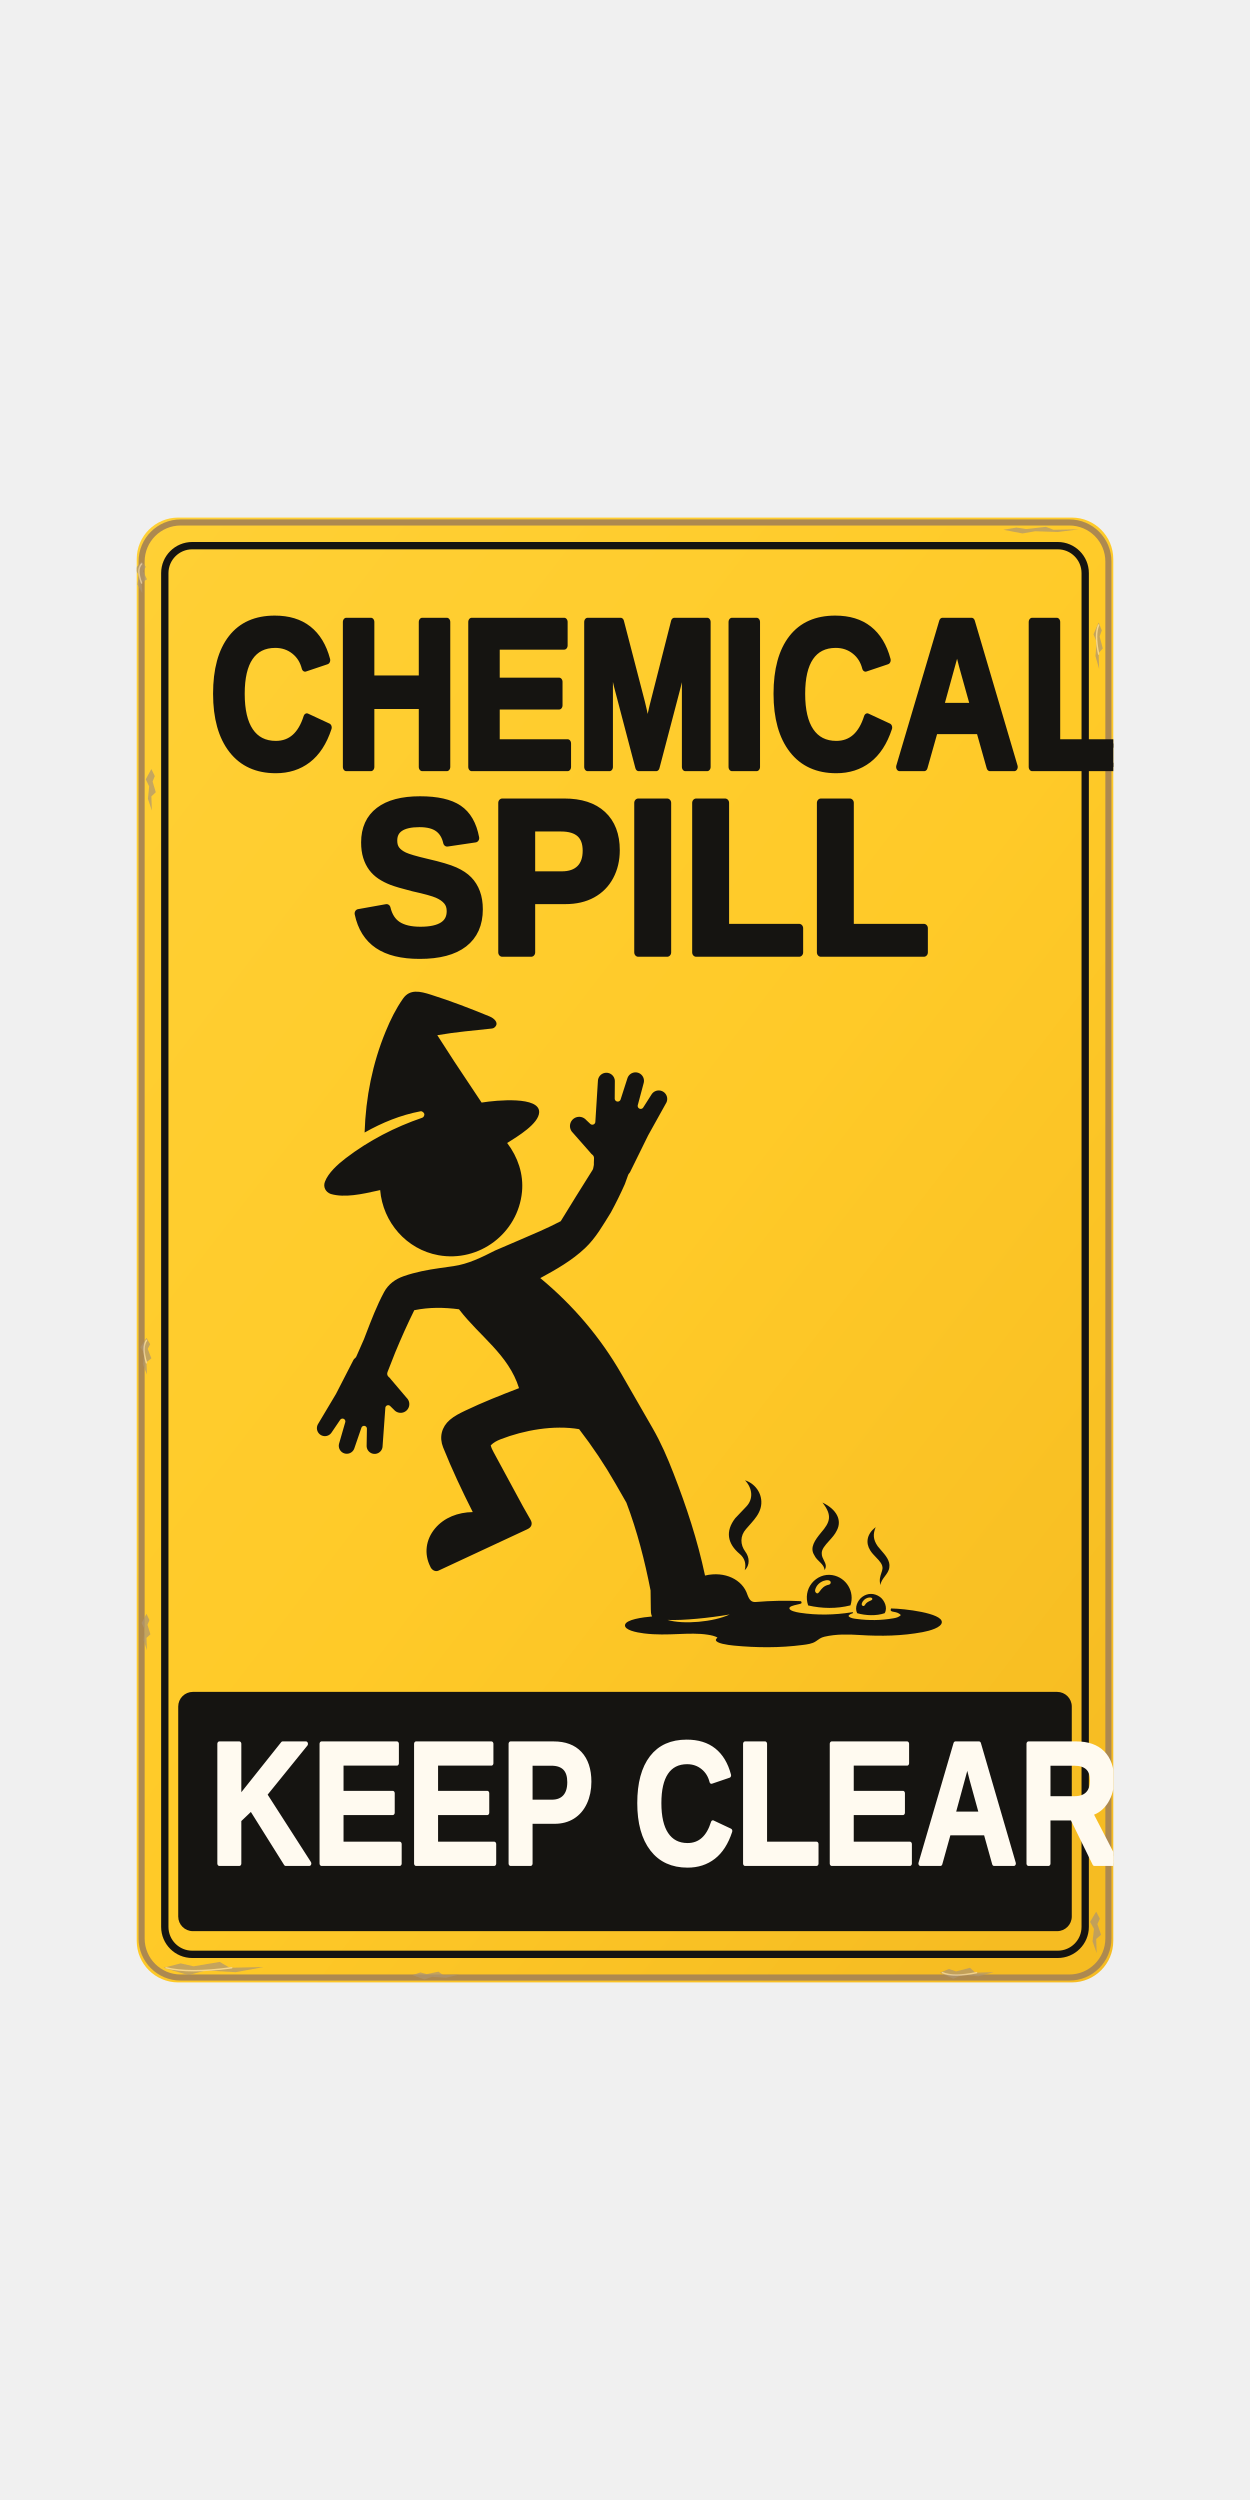
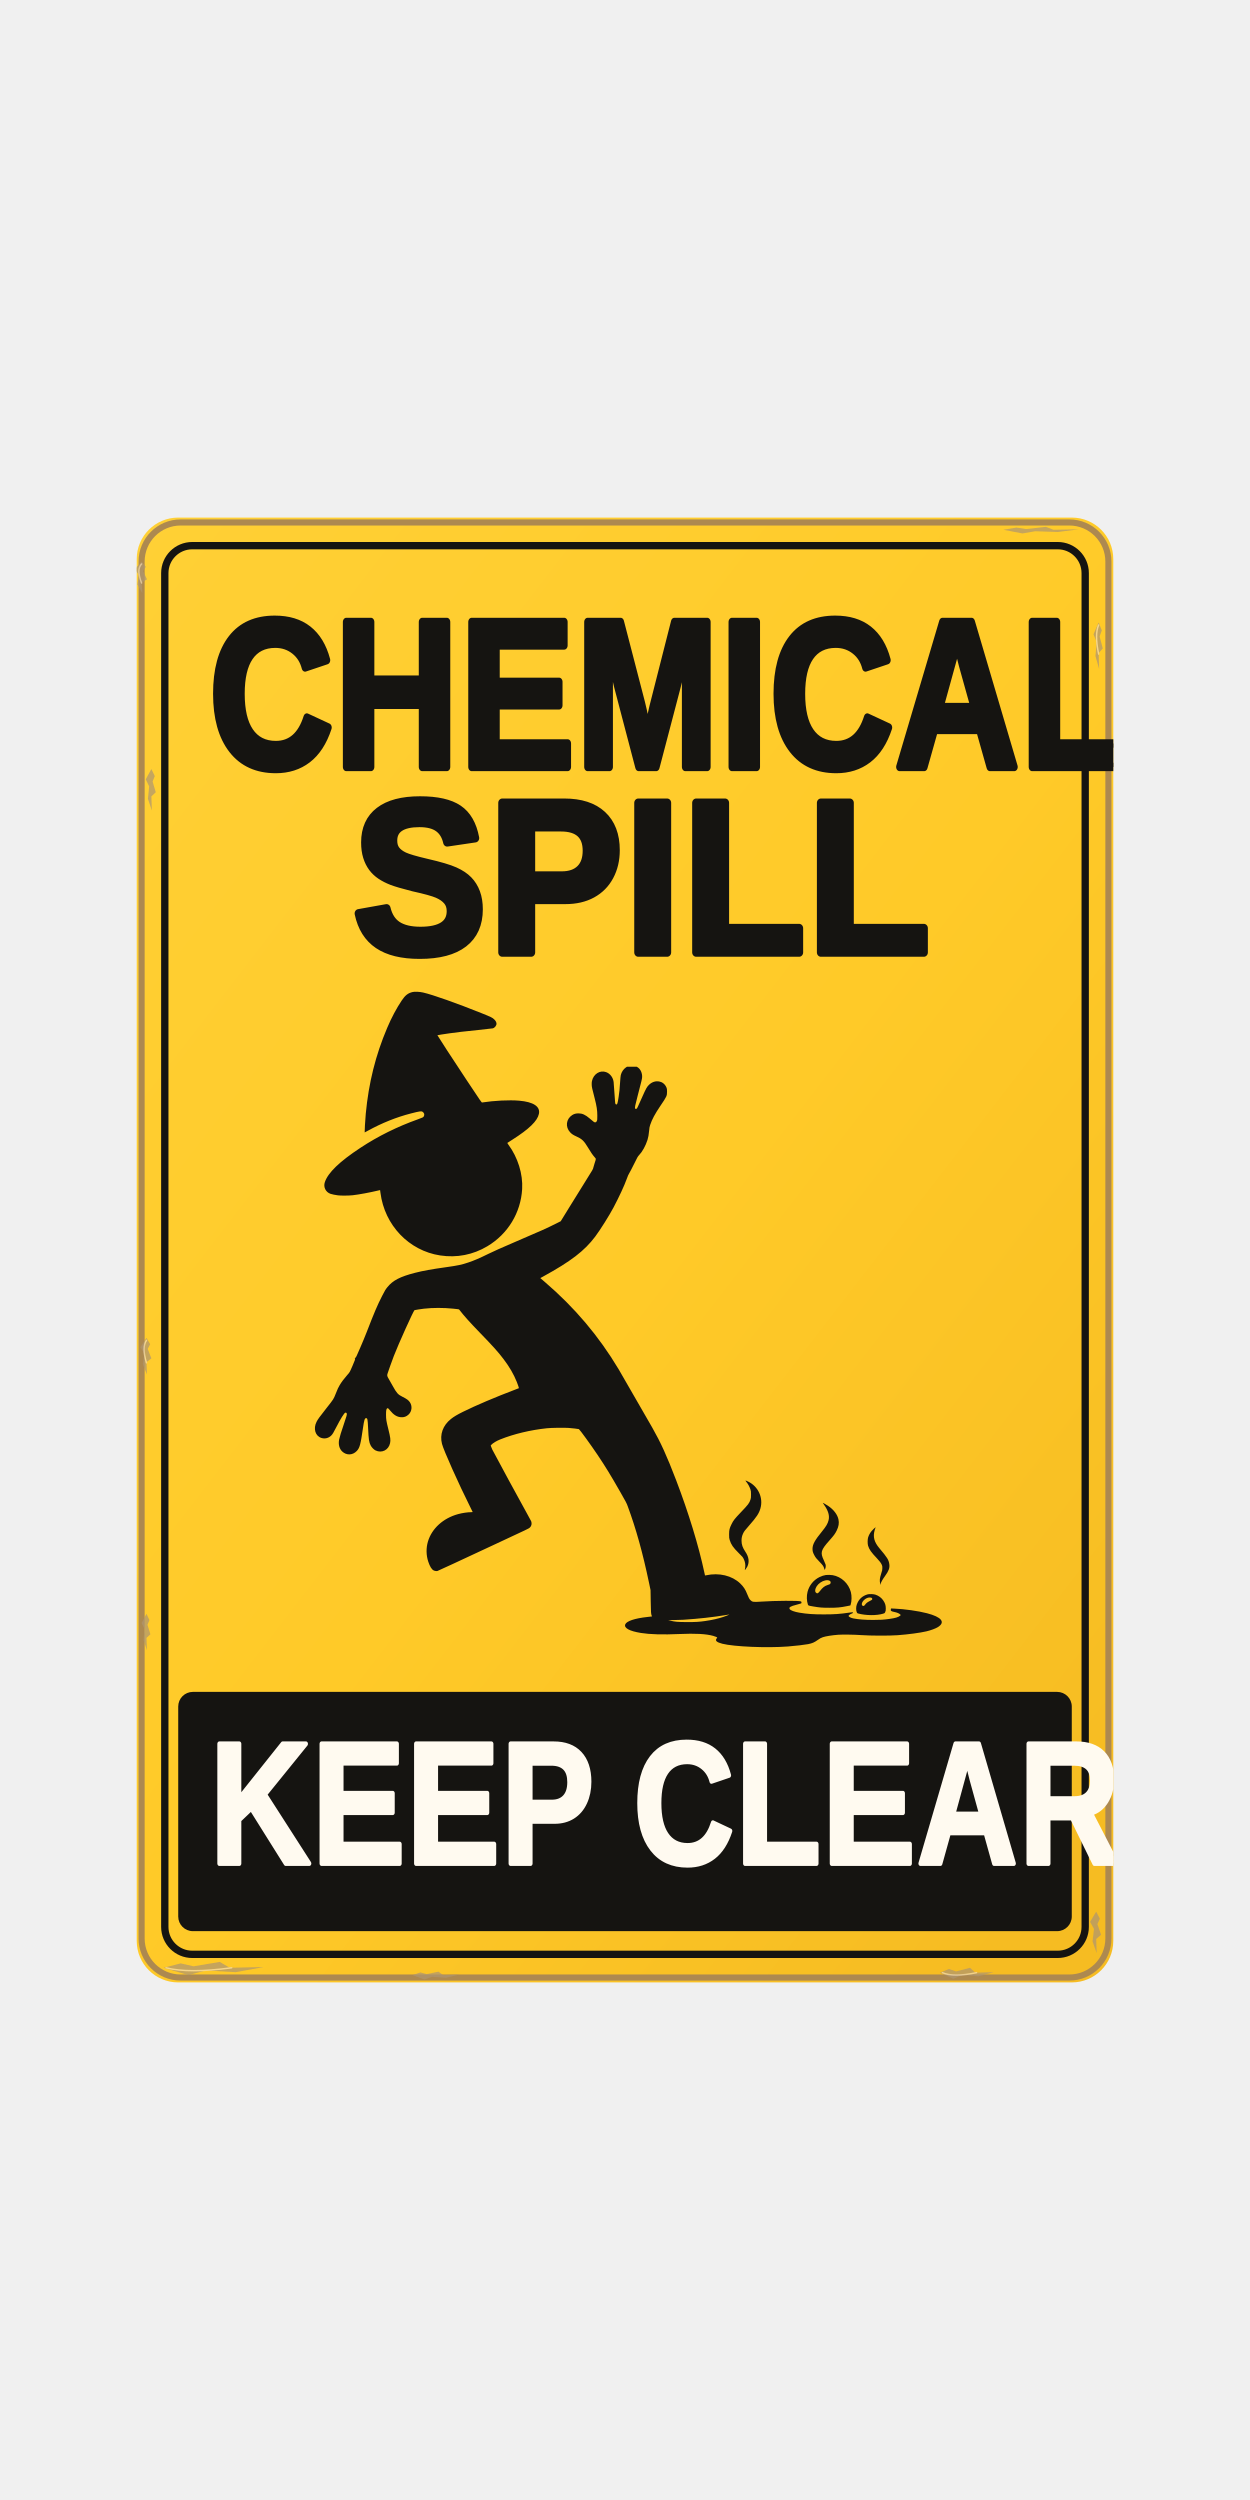
<svg xmlns="http://www.w3.org/2000/svg" width="1024" height="2048" viewBox="0 0 1024 2048">
  <svg width="800" height="1200" viewBox="0 0 400 600" x="112" y="424" overflow="hidden">
    <defs>
      <clipPath id="panel-outline">
        <rect x="0" y="0" width="400" height="600" fill="white" rx="17" />
      </clipPath>
      <linearGradient id="panel-color" x1="0%" x2="87%" y1="0%" y2="100%">
        <stop offset="0%" stop-color="#FFD035" />
        <stop offset="55%" stop-color="#FFCA28" />
        <stop offset="100%" stop-color="#F6BC22" />
      </linearGradient>
    </defs>
    <g id="sign-artwork" clip-path="url(#panel-outline)">
      <rect x="0" y="0" width="400" height="600" fill="url(#panel-color)" rx="17" />
      <rect x="2" y="2" width="396" height="596" fill="none" rx="16.0" stroke="#ad8950" stroke-width="2.5" />
      <rect x="11.5" y="11.5" width="377.0" height="577.0" fill="none" rx="11.25" stroke="#151411" stroke-width="3" />
      <rect x="17" y="481" width="366" height="98" fill="#151411" rx="6" />
      <g id="wizard-chemical-accident" transform="translate(24.60242 150.5356) scale(0.279468)">
-         <path id="ink-compound-path" d="M819.6 1050.7C841.74 1048.84 862.9 1048.45 884.74 1049.47C886.16 1049.53 886.68 1051.31 886.2 1052.46C885.9 1053.18 883.28 1053.77 880.15 1054.46C874.71 1055.68 867.72 1057.23 868.64 1060.47C869.48 1063.46 877.4 1065.48 883.75 1066.46C908.99 1070.35 934.44 1069.82 959.98 1065.82C961.4 1065.08 962.27 1066.47 961.54 1067.1L958.95 1068.1C957.16 1068.79 954.14 1070.66 955.84 1072.1C958.87 1074.68 963.51 1075.08 967.36 1075.59C985.18 1077.96 1003.04 1077.73 1020.66 1074.69C1024.7 1074 1028.63 1073.21 1031.92 1069.95C1028.81 1066.46 1024.75 1065.72 1021.65 1065.16C1018.16 1064.53 1015.89 1064.12 1017.59 1060.21C1036.05 1060.39 1092.92 1066.81 1091.95 1080.51C1091.42 1088.06 1074.67 1092.87 1063.85 1094.88C1033.43 1100.55 1003.06 1101.08 972.05 1099.13C954.17 1098 937.18 1097.64 919.96 1101.59C914.52 1102.84 911.59 1105.36 907.36 1108.31C902.14 1111.96 894.5 1112.87 887.83 1113.73C854.28 1118.05 820.95 1117.82 787.39 1114.63C777.46 1113.68 761.07 1111.23 760.79 1106.51C760.73 1105.56 761.46 1104.69 762.33 1103.64C762.58 1103.34 762.84 1103.03 763.1 1102.7C758.68 1100.41 754.12 1099.5 749.25 1098.72C735.44 1096.51 721.03 1097.09 705.69 1097.7L705.69 1097.7L705.69 1097.7L705.69 1097.7L705.68 1097.7C689.95 1098.33 673.26 1099 655.29 1096.73C644.27 1095.34 626.68 1091.87 627.61 1084.51C628.64 1076.37 653.84 1073.1 667.26 1071.93C665.51 1068.47 665.49 1064.95 665.46 1061.3C665.46 1060.87 665.46 1060.44 665.45 1060L665.1 1033.85C656.49 989.94 645.55 947.05 629.7 905.2L613.65 877.19C597.64 849.25 580.18 823.16 560.36 797.4C523.42 791.06 479.59 798.83 445.32 812.22C439.88 814.35 435.15 816.8 430.82 821.12C431.65 824.67 433.14 827.69 435.01 831.15L478.11 910.75L489.03 929.98C490.66 932.85 491.43 935.68 490.3 938.58C489.29 941.17 487.24 942.78 483.94 944.31L354.23 1004.75C349.06 1007.16 343.74 1002.97 342.26 998.84C332.79 980.17 335.62 959.13 349.21 942.91C362.63 926.91 382.81 919.27 404.49 918.92C388.59 887.39 374.03 856.45 361.05 824.1C355.07 809.19 358.77 794.18 370.95 783.72C377.53 778.06 385.31 774.19 393.39 770.31C419.2 757.92 445.45 747.64 472.3 737.28C456.89 687.92 414.28 661.13 384.32 621.71C362.14 618.84 340.76 618.56 318.76 623.06C308.6 643.59 299.39 664.34 290.81 685.02L279.48 713.89L279.51 713.95L279.28 714.69L279.08 715.87L279.15 717.05L279.31 717.79L279.71 718.84L280.08 719.49L280.79 720.37L281.36 720.89L281.34 720.94L281.81 721.31L282.42 721.88L283.15 722.66L284.05 723.8L284.06 723.78L284.25 723.97L284.26 724.03L284.24 724.04L307.55 751.48L308.29 752.28L308.9 753.03L309.75 754.3L310.21 755.16L310.8 756.57L311.08 757.5L311.38 759L311.47 759.96L311.47 761.49L311.38 762.46L311.08 763.96L310.8 764.89L310.5 765.67L309.82 767.04L309.38 767.75L308.82 768.54L307.81 769.69L307.2 770.26L306.56 770.79L305.78 771.36L304.45 772.12L303.69 772.47L302.91 772.77L301.99 773.05L300.49 773.35L299.52 773.44L298.69 773.47L297.16 773.37L295.52 773.05L293.94 772.52L293.06 772.12L292.33 771.73L291.05 770.88L290.31 770.26L288.93 768.87L283.41 763.47L282.77 762.96L282.05 762.58L281.26 762.35L280.72 762.29L279.91 762.32L279.38 762.44L278.62 762.73L278.15 763.01L277.52 763.53L277.01 764.17L276.75 764.65L276.54 765.15L276.41 765.68L276.35 766.22L272.22 823.55L271.95 824.92L271.69 825.78L271.16 827.07L270.73 827.86L269.96 829.02L269.38 829.72L268.4 830.71L267.7 831.28L266.54 832.05L265.75 832.48L264.46 833.01L262.98 833.42L262.09 833.56L260.7 833.65L259.8 833.62L258.42 833.44L257.54 833.24L256.22 832.79L255.4 832.42L254.08 831.64L252.97 830.8L251.88 829.72L251.31 829.02L250.54 827.86L249.85 826.5L249.35 825.05L249.05 823.55L248.96 822.65L248.94 821.89L249.35 796.78L249.28 795.97L249.15 795.44L248.82 794.68L248.35 794.01L247.76 793.45L247.07 793.01L246.31 792.71L245.5 792.57L244.95 792.56L244.41 792.63L243.62 792.86L243.13 793.1L242.68 793.4L242.26 793.76L241.9 794.17L241.6 794.62L241.35 795.11L230.89 825.57L230.35 826.87L229.6 828.2L228.67 829.42L227.6 830.51L226.39 831.44L224.94 832.28L223.53 832.85L222.18 833.22L221.43 833.34L219.76 833.45L218.24 833.34L217.48 833.22L216.14 832.85L214.6 832.22L213.39 831.52L212.66 830.99L212.07 830.51L211.08 829.52L210.07 828.2L209.37 826.99L209 826.17L208.73 825.45L208.37 824.1L208.15 822.45L208.15 821.06L208.23 820.3L208.55 818.66L217.67 786.96L217.75 786.42L217.76 785.88L217.69 785.34L217.56 784.81L217.36 784.3L217.09 783.82L216.77 783.38L216.39 782.99L215.73 782.51L214.99 782.16L214.19 781.96L213.38 781.93L212.57 782.05L211.8 782.33L211.32 782.6L210.69 783.11L210.16 783.74L197.45 802.47L196.59 803.59L195.52 804.67L194.2 805.69L193.54 806.09L192.29 806.71L190.85 807.21L189.97 807.41L188.45 807.6L186.92 807.59L185.4 807.38L183.93 806.98L182.52 806.39L181.2 805.61L179.99 804.67L178.91 803.59L177.99 802.37L177.29 801.16L176.7 799.75L176.29 798.27L176.08 796.76L176.06 795.86L176.16 794.33L176.44 792.96L176.7 792.1L177.23 790.81L177.59 790.13L203.99 745.84L229.65 695.92L230.29 694.95L231.25 693.94L231.93 693.41L231.93 693.35L232.76 692.58L233.42 691.68L233.76 691.02L233.82 691L245.02 665.58L247.67 658.67C255.86 637.36 263.76 616.53 274.53 596.48C280.75 584.91 290.98 577.48 303.29 573.18C320.54 567.16 338.15 563.89 356.25 561.31L376.03 558.5C398.12 555.35 417.61 545.55 437.32 535.54L471.8 520.74C492.81 511.72 513.35 503.14 533.41 492.63L556.01 455.96L580.21 417.28L580.19 417.22L580.49 416.67L580.75 415.99L580.94 415.27L580.99 415.24L581.96 410.22L581.92 410.17L582.02 409.41L581.97 408.2L582.01 408.15L582.01 408.12L581.97 407.43L582.22 400.21L582.17 400.18L582.09 398.97L581.77 397.81L581.22 396.74L580.47 395.8L579.87 395.26L579.87 395.2L579.19 394.68L578.53 394.08L577.74 393.26L576.76 392.06L576.75 392.08L576.7 392.06L576.55 391.84L576.57 391.83L551.31 363.12L549.94 361.62L549.32 360.79L548.42 359.27L547.77 357.78L547.27 356.09L547.09 355.07L546.95 353.46L546.97 352.43L547.15 350.81L547.37 349.81L547.92 348.12L548.61 346.65L549.14 345.77L550.11 344.47L550.8 343.7L552 342.61L552.82 342L554.22 341.16L555.15 340.72L556.68 340.17L557.67 339.92L559.28 339.68L560.16 339.63L561.19 339.64L562.81 339.83L563.81 340.04L564.66 340.29L565.5 340.59L566.96 341.29L567.85 341.81L569.26 342.87L569.92 343.47L570.75 344.33L576.71 349.96L577.4 350.49L578.17 350.87L579.01 351.1L579.58 351.16L580.45 351.11L581.28 350.88L582.06 350.5L582.53 350.17L583.15 349.56L583.48 349.09L583.87 348.32L584.04 347.76L584.14 347.19L587.92 286.82L588.11 285.19L588.51 283.62L589.12 282.11L589.91 280.69L590.79 279.5L591.33 278.9L591.91 278.33L592.64 277.71L593.98 276.79L595.43 276.05L596.19 275.76L597.61 275.35L598.55 275.18L599.36 275.09L600.17 275.05L601.65 275.12L602.6 275.26L604.03 275.62L604.93 275.94L605.68 276.27L606.97 276.99L607.64 277.45L608.39 278.04L609.46 279.07L610.08 279.8L610.92 281.01L611.32 281.72L611.73 282.59L612.23 283.98L612.47 284.91L612.61 285.71L612.73 287.18L612.54 312.84L612.57 313.42L612.68 313.99L612.87 314.54L613.12 315.07L613.45 315.55L613.83 315.99L614.27 316.37L614.75 316.7L615.27 316.95L615.83 317.14L616.69 317.28L617.56 317.24L618.41 317.04L619.2 316.67L619.9 316.15L620.49 315.51L620.94 314.76L621.16 314.22L631.19 283.03L631.74 281.65L632.52 280.22L633.06 279.44L634.12 278.2L635.21 277.21L636.54 276.27L637.38 275.81L638.87 275.17L640.44 274.73L641.9 274.51L642.86 274.46L644.33 274.53L645.28 274.67L646.72 275.03L647.62 275.35L648.96 275.98L649.78 276.47L650.97 277.36L651.68 278L652.67 279.09L653.24 279.86L654.01 281.13L654.42 281.99L654.92 283.39L655.15 284.32L655.37 285.78L655.42 286.59L655.4 287.55L655.33 288.36L655.07 289.81L646.28 322.73L646.21 323.31L646.21 323.89L646.29 324.47L646.55 325.3L646.81 325.82L647.13 326.3L647.52 326.74L647.96 327.12L648.71 327.57L649.53 327.87L650.39 328L650.97 327.99L651.55 327.9L652.38 327.64L653.14 327.21L653.8 326.65L654.34 325.96L666.58 306.73L667.12 305.94L668.18 304.71L669.38 303.62L670.72 302.7L672.17 301.97L673.57 301.47L674.49 301.24L675.96 301.02L677.58 300.98L679.2 301.15L680.13 301.35L681.54 301.81L682.42 302.18L683.72 302.9L685.03 303.86L685.74 304.5L686.82 305.71L687.74 307.05L688.42 308.37L688.77 309.26L689.18 310.68L689.35 311.62L689.44 312.43L689.47 313.91L689.4 314.72L689.27 315.67L688.91 317.1L688.59 318L688.26 318.75L661.52 366.82L635.22 420.26L634.74 421.13L634.11 422L633.61 422.52L633.63 422.58L633.1 423.22L632.67 423.91L632.34 424.67L632.28 424.69L627.43 438.14C621.17 452.24 614.38 466.04 606.89 479.84C595.38 498.25 585.01 517.01 569.04 532.09C549.77 550.3 526.91 563.25 503.45 576C551.71 615.93 591.59 662.97 622.41 716.56L668.05 795.92C680.57 817.69 689.8 839.25 698.77 862.31C717.65 910.9 733.88 960.05 744.9 1011.96C774 1005 800 1018 807 1040C810 1048 813 1051.3 819.6 1050.7ZM476.64 449.63C470.78 510.15 414.08 553.32 354.06 542.44C307.38 533.97 272.77 494.23 268.77 446.99C267.39 447.3 265.99 447.61 264.58 447.93C242.73 452.83 216.72 458.66 196.38 452.69C188.83 450 184.9 442.52 187.76 434.89C192.65 421.81 206.55 409.26 218.41 400.2C252.51 374.15 290.41 354.66 330.6 340.92C332.77 340.18 333.83 337 333.51 335.54C333.11 333.71 330.55 330.99 327.86 331.51C298.69 337.08 272.08 347.9 245.96 362.65C247.65 310.64 257.62 261.33 276.72 214.81C283.81 197.54 291.66 181.53 302.29 166.36C312.39 151.96 327.33 155.63 343.2 160.65C372.51 169.93 400.77 180.82 429.2 192.53C436.02 195.33 441.27 201.07 438.67 205.83C437.83 207.38 435.84 209.87 432.83 210.2C406.13 213.12 379.84 215.24 352.51 220.01L377.45 258.64L417.44 318.74C440.26 315.09 502.58 309.35 501.81 332.91C501.26 349.67 470.58 368.15 454.9 377.98C470.72 398.78 479.13 423.82 476.64 449.63ZM958.05 1055.67C937.42 1060.81 916.6 1060.43 896.04 1055.77C892.22 1044.51 894.02 1032.33 901.47 1023.09C908.5 1014.39 919.96 1009.29 931.71 1011.35C951.81 1014.86 964.66 1035.37 958.05 1055.67ZM803.12 1004.15C805.57 994.73 802.96 986.34 795.7 980.25C777.59 965.08 774.5 946.96 789.13 927.98L805.55 910.69C815.91 899.78 814.63 884.04 803.51 872.35C820.7 877.87 831.13 895.76 826.28 913.17C823.9 921.7 818.57 928.32 812.87 934.82L804.91 943.9C796.2 953.84 796.19 966.51 804.01 977.03C810.02 985.1 811.11 996.6 803.12 1004.15ZM917 905C938 915 946 931 938 946C935.48 951.47 931.01 956.4 926.75 961.1C920.89 967.59 915.42 973.62 916 980C916 983.57 917.57 986.67 919.1 989.67C921.42 994.23 923.62 998.57 920 1004C920 995 909 991 905 982C898 971 906 960 915 949C928 934 932 924 917 905ZM1008.13 1067.15C995.84 1071.36 980.38 1070.63 967.89 1067.15C963.72 1059.06 968.48 1048.22 975.38 1043.19C983.18 1037.5 992.84 1037.31 1001.31 1043.32C1007.67 1047.84 1013.08 1059.23 1008.13 1067.15ZM995 941C991 951 991 959 998 969C999.45 970.87 1001.12 972.78 1002.84 974.75C1009.38 982.24 1016.58 990.49 1015 1000C1014 1010 1003 1016 1002 1026C999.93 1018.4 1001.67 1013.19 1003.28 1008.39C1004 1006.24 1004.69 1004.17 1005 1002C1005.63 995.69 1000.69 990.58 995.46 985.16C992.39 981.98 989.22 978.69 987 975C980 964 982 951 995 941ZM690 1077C713 1084 758 1080 781 1069C752 1074 713 1078 690 1077ZM926.33 1025.38C928.23 1025 929.44 1023.29 929.08 1021.52C927.86 1015.5 909.56 1019.24 906.31 1032.94C905.8 1035.09 906.79 1036.63 908 1037.52C910.06 1039.03 911.37 1037.28 913.33 1034.65C915.76 1031.39 919.2 1026.78 926.33 1025.38ZM989.99 1045.62C988.87 1042.41 977.52 1043.9 974.69 1052.93C974.15 1054.65 975.14 1056.3 976.61 1056.61C977.34 1056.76 978.47 1056.48 979.19 1055.16C981.15 1051.53 984.39 1050.11 986.84 1049.03C989.04 1048.06 990.6 1047.38 989.99 1045.62Z" fill="#151411" fill-rule="nonzero" />
+         <path id="ink-compound-path" d="M 316.41 156.7 C 309.58 158.3, 305.6 161.38, 300.43 169.06 C 292.71 180.56, 285.37 194.36, 279.01 209.38 C 262 249.49, 251.93 289.92, 247.67 335.16 C 246.91 343.22, 245.78 362.5, 246.06 362.5 C 246.14 362.5, 248.29 361.35, 250.84 359.95 C 271.38 348.66, 292.72 340.11, 313.91 334.67 C 326.79 331.36, 329.13 331.04, 330.96 332.27 C 333.33 333.87, 334.05 336.33, 332.83 338.71 C 331.98 340.37, 331.5 340.63, 324.16 343.24 C 293.88 354.05, 265.87 367.91, 240.16 384.83 C 209.22 405.19, 192.35 421.44, 187.66 435.44 C 185.27 442.56, 188.89 450, 195.96 452.48 C 198.2 453.27, 203.06 454.25, 207.03 454.73 C 211.66 455.28, 222.69 455.2, 228.59 454.56 C 237.09 453.64, 254.29 450.46, 265.63 447.7 C 267.26 447.3, 268.62 446.99, 268.65 447 C 268.68 447.02, 268.94 448.86, 269.22 451.1 C 275.29 498.53, 310.91 535.84, 356.77 542.8 C 381.16 546.5, 404.89 541.87, 425.94 529.28 C 455.99 511.32, 474.88 480.23, 476.87 445.47 C 478.12 423.48, 470.59 399.22, 456.65 380.36 C 455.72 379.1, 455.02 378, 455.11 377.92 C 455.19 377.83, 458.61 375.63, 462.71 373.02 C 487.18 357.44, 499.26 345.67, 501.43 335.3 C 503.68 324.53, 493.46 317.74, 472.34 315.96 C 458.07 314.76, 436.19 315.83, 418.28 318.59 C 417.35 318.73, 417.2 318.51, 395.53 285.85 C 375.94 256.3, 352.48 220.3, 352.66 220.07 C 352.82 219.87, 362.22 218.37, 370.63 217.2 C 382.66 215.54, 389.54 214.74, 412.81 212.33 C 423.73 211.2, 433.18 210.13, 433.81 209.97 C 436.82 209.19, 439.58 205.54, 439.26 202.76 C 439.03 200.7, 438.02 198.9, 435.97 196.89 C 433.32 194.28, 431.74 193.5, 417.58 187.81 C 380.98 173.11, 345.86 160.69, 331.72 157.45 C 326.76 156.31, 319.56 155.96, 316.41 156.7 M 628.89 267.31 C 625.39 269.66, 622.53 273.94, 621.44 278.44 C 621.17 279.56, 620.73 283.98, 620.47 288.28 C 619.87 298.15, 619.3 303.89, 618.27 310.53 C 616.76 320.35, 616.33 321.69, 614.75 321.5 C 613.54 321.36, 613.21 320.39, 612.97 316.29 C 612.57 309.27, 611.24 291.07, 610.95 288.72 C 610.12 281.96, 605.87 276.33, 599.96 274.13 C 590.99 270.8, 581.38 276.85, 579.18 287.22 C 578.84 288.82, 578.74 290.54, 578.83 292.81 C 578.98 296.11, 579.34 297.79, 583.24 312.82 C 586.12 323.96, 587.03 330.01, 587.03 337.97 C 587.02 343.69, 586.96 344.34, 586.35 345.68 C 585.57 347.37, 584.71 347.94, 583.31 347.68 C 582.31 347.5, 581.59 346.95, 575.71 341.93 C 569.49 336.62, 565.05 334.6, 559.53 334.57 C 555.75 334.55, 552.93 335.32, 550.14 337.12 C 541.23 342.9, 539.88 354.48, 547.2 362.31 C 549.59 364.86, 551.74 366.29, 556.09 368.23 C 564.44 371.95, 567.47 374.81, 573.21 384.41 C 577.59 391.74, 580.16 395.48, 583.1 398.82 C 585.36 401.39, 585.36 400.72, 583.12 407.5 C 582.29 409.99, 581.45 412.88, 581.24 413.91 C 580.72 416.48, 580.97 416.05, 569.16 434.91 C 563.37 444.15, 552.96 460.93, 546.02 472.19 L 533.41 492.66 526.32 496.22 C 512.17 503.31, 506.51 505.84, 465.16 523.59 C 446.21 531.73, 434.8 536.82, 427.5 540.41 C 414.06 547.02, 407.18 549.98, 397.91 553.14 C 388.35 556.39, 382.66 557.6, 365.47 560.01 C 343.47 563.1, 331.77 565.22, 319.84 568.27 C 297.98 573.88, 287.29 579.43, 279.34 589.31 C 276.62 592.7, 275.59 594.4, 271.69 602.03 C 264.69 615.7, 260.15 626.35, 248.86 655.58 C 246.71 661.15, 242.63 670.99, 239.8 677.46 C 236.96 683.93, 234.38 689.8, 234.07 690.51 C 233.76 691.22, 232.98 692.38, 232.34 693.08 C 231.5 694.01, 231.32 694.38, 231.69 694.38 C 232.5 694.38, 231.91 696.13, 228.19 704.69 C 223.97 714.39, 224.35 713.74, 220.43 718.19 C 215.81 723.44, 211.94 728.61, 209.48 732.82 C 207.25 736.63, 206.64 737.94, 203.76 745.17 C 200.41 753.58, 200.68 753.15, 190.48 766.09 C 179.73 779.73, 177.45 782.87, 175.51 786.72 C 170.44 796.77, 173.72 807.53, 182.72 810.31 C 187.85 811.89, 193.2 810.57, 197 806.77 C 199.07 804.69, 200.19 802.86, 204.53 794.38 C 210.92 781.91, 216.06 773.65, 217.71 773.24 C 218.73 772.98, 219.44 773.4, 219.82 774.48 C 220.27 775.72, 219.42 778.85, 215.74 789.49 C 211.88 800.69, 209.28 809.18, 208.61 812.77 C 207.28 819.95, 208.95 826.22, 213.27 830.24 C 219.52 836.07, 228.51 835.71, 234.46 829.41 C 238.82 824.78, 240.02 820.35, 243.6 795.63 C 245.3 783.87, 246.13 781.25, 248.14 781.25 C 250.16 781.25, 250.5 782.89, 251.09 795.78 C 251.87 812.73, 252.44 816.61, 254.89 821.32 C 256.34 824.12, 259.51 827.37, 261.94 828.56 C 271.11 833.05, 281.14 828.03, 283.29 817.89 C 284.26 813.31, 283.83 809.78, 280.79 797.57 C 277.72 785.19, 277.38 783.08, 277.36 776.25 C 277.34 769.78, 277.8 767.46, 279.22 766.82 C 280.18 766.38, 280.7 766.77, 283.03 769.69 C 288.43 776.44, 293.36 779.53, 299.38 779.91 C 303.84 780.19, 307.17 779, 310.41 775.97 C 315.28 771.42, 316.12 763.68, 312.36 758.01 C 310.36 755, 307.84 753.13, 301.56 750 C 294.83 746.65, 293.1 744.74, 287.25 734.22 C 285.53 731.12, 282.99 726.63, 281.59 724.23 C 278.75 719.33, 278.68 719, 279.72 715.5 C 280.47 712.96, 285.99 697.57, 288.81 690.16 C 295.05 673.77, 317.74 623.47, 319.12 622.97 C 319.96 622.67, 329.05 621.26, 333.13 620.81 C 346.2 619.35, 361.3 619.34, 375.78 620.79 C 384.08 621.62, 384.23 621.64, 384.84 622.45 C 391.19 630.78, 400.15 640.81, 413.92 655 C 434.29 676, 441.48 684, 449.59 694.69 C 458.28 706.14, 464.64 717.11, 469.06 728.27 C 470.66 732.33, 472.32 737.18, 472.14 737.31 C 472.08 737.35, 470.06 738.13, 467.66 739.05 C 437.2 750.64, 409.41 762.44, 390.22 771.94 C 381.58 776.22, 376.8 779.07, 372.45 782.54 C 360.64 791.96, 355.88 805.24, 359.39 818.98 C 361.83 828.52, 383.77 877.57, 400.98 911.95 C 402.84 915.69, 404.38 918.82, 404.38 918.9 C 404.38 918.99, 403.41 919.06, 402.22 919.06 C 397.19 919.06, 389.05 920.26, 383.08 921.89 C 361.14 927.85, 344.46 943.01, 338.78 962.14 C 335.97 971.61, 336.14 982.22, 339.25 991.56 C 341.68 998.85, 344.32 1003.08, 347.34 1004.51 C 348.92 1005.26, 351.45 1005.61, 352.74 1005.25 C 353.34 1005.08, 363.47 1000.45, 375.27 994.95 C 387.07 989.45, 415.14 976.37, 437.66 965.88 C 485.86 943.43, 486.34 943.2, 488.01 941.76 C 490.61 939.51, 491.43 935.8, 490.09 932.34 C 489.76 931.48, 487.15 926.68, 484.3 921.67 C 478.33 911.21, 434.86 831.11, 433.11 827.34 C 432.46 825.97, 431.69 824.04, 431.38 823.05 L 430.82 821.25 431.58 820.43 C 434.01 817.78, 439.22 814.64, 444.99 812.34 C 465.04 804.36, 488.84 798.67, 512.97 796.09 C 519.4 795.4, 538.32 795.11, 545.03 795.6 C 550.18 795.98, 559.22 797.03, 560.03 797.34 C 561.14 797.77, 577.8 820.76, 587.34 835 C 599.36 852.95, 606.12 864, 620.75 889.6 C 629.05 904.1, 629.87 905.67, 631.61 910.38 C 643.76 943.22, 653.62 978.67, 662.85 1022.75 L 665.06 1033.28 665.33 1050 C 665.59 1066.36, 665.7 1068.08, 666.72 1070.69 L 667.17 1071.85 666.16 1072 C 665.61 1072.08, 663.05 1072.38, 660.47 1072.66 C 641.87 1074.69, 629.81 1078.73, 627.97 1083.55 C 625.93 1088.89, 633.96 1093.29, 650.78 1096.07 C 663.9 1098.23, 683.2 1098.77, 707.5 1097.66 C 730.67 1096.6, 746.46 1097.47, 756.85 1100.35 C 759.45 1101.08, 762.81 1102.46, 762.81 1102.81 C 762.81 1102.94, 762.39 1103.57, 761.88 1104.22 C 759.35 1107.39, 761.98 1109.78, 770.31 1111.9 C 787.47 1116.26, 835.71 1118.28, 866.25 1115.92 C 877.27 1115.07, 891.07 1113.47, 896 1112.48 C 901.98 1111.28, 904.97 1110, 909.83 1106.56 C 913.3 1104.09, 914.85 1103.24, 917.53 1102.33 C 921.74 1100.89, 931.11 1099.41, 940.31 1098.72 C 946.42 1098.26, 964.07 1098.53, 973.75 1099.23 C 987.51 1100.22, 1014.88 1100.3, 1027.22 1099.39 C 1042.74 1098.24, 1060.27 1095.89, 1069.37 1093.73 C 1076.07 1092.15, 1082.96 1089.59, 1086.33 1087.44 C 1097.57 1080.25, 1091.58 1072.74, 1070.17 1067.19 C 1057.42 1063.88, 1037.34 1061.03, 1022.45 1060.42 L 1017.54 1060.22 1017.3 1061.12 C 1016.69 1063.55, 1017.57 1064.38, 1021.6 1065.16 C 1026.38 1066.08, 1029.72 1067.51, 1031.37 1069.34 C 1031.87 1069.89, 1031.85 1069.97, 1030.9 1070.76 C 1028.19 1073.05, 1023.94 1074.31, 1014.69 1075.59 C 1006.23 1076.75, 1001.65 1077.03, 991.09 1077.02 C 979.17 1077.01, 969.89 1076.29, 962.34 1074.8 C 958.57 1074.06, 955.31 1072.33, 955.31 1071.06 C 955.31 1070.25, 957.24 1068.79, 959.46 1067.91 C 961.84 1066.98, 962.15 1066.7, 961.5 1066.06 C 961.12 1065.67, 960.49 1065.69, 956.86 1066.23 C 942.32 1068.35, 934.83 1068.88, 918.91 1068.89 C 903.63 1068.9, 894.38 1068.25, 883.28 1066.39 C 875.9 1065.15, 870.2 1063.05, 869.05 1061.15 C 867.45 1058.53, 869.84 1057.02, 879.34 1054.64 C 882.67 1053.81, 885.59 1052.97, 885.83 1052.78 C 886.53 1052.19, 886.36 1050.39, 885.55 1049.89 C 883.41 1048.55, 847.24 1048.74, 826.88 1050.19 C 815.77 1050.98, 814.12 1050.74, 811.43 1047.98 C 809.8 1046.3, 808.58 1044.03, 806.73 1039.22 C 804.11 1032.44, 801.36 1028.25, 796.44 1023.52 C 784.46 1012.02, 765.35 1007.44, 746.62 1011.57 C 745.7 1011.77, 744.92 1011.89, 744.88 1011.83 C 744.84 1011.77, 744.42 1009.89, 743.94 1007.66 C 735.59 968.36, 720.72 919.71, 702.53 872.15 C 688.99 836.73, 680 816.93, 667.53 795.07 C 656.49 775.7, 621.32 714.67, 618.34 709.69 C 589.06 660.79, 553.96 619.3, 509.94 581.53 L 503.47 575.98 507.59 573.72 C 548.22 551.45, 568.21 536.12, 583.96 515.16 C 591.35 505.31, 604.72 484.02, 610.99 472.1 C 619.25 456.4, 626.64 440.43, 630.04 430.94 C 631.73 426.22, 632.7 424, 633.72 422.5 C 634.49 421.38, 637.61 415.38, 640.67 409.17 C 645.77 398.81, 646.38 397.71, 648.09 395.94 C 652.99 390.88, 657.75 382.31, 660.59 373.44 C 661.71 369.96, 662.49 365.51, 662.96 360.08 C 663.34 355.63, 663.57 354.33, 664.54 351.41 C 667.19 343.4, 671.52 335.33, 679.51 323.52 C 688.95 309.56, 689.23 308.96, 689.21 302.5 C 689.19 298.98, 689.11 298.4, 688.35 296.6 C 684.09 286.5, 671.72 284.45, 663.11 292.42 C 659.86 295.44, 658.63 297.6, 653.03 310.16 C 645.98 325.98, 645.68 326.62, 644.93 327.42 C 644.12 328.28, 642.95 328.33, 642.51 327.52 C 641.77 326.14, 642.27 323.6, 646.41 307.81 C 651.85 287.06, 652.5 284.38, 652.68 281.8 C 653.12 275.86, 650.47 269.8, 646.28 267.14 L 644.88 266.25 637.67 266.25 L 630.46 266.25 628.89 267.31 M 805.7 874.97 C 808.09 877.99, 810.24 881.99, 811.44 885.63 C 812.25 888.09, 812.32 888.65, 812.32 893.28 C 812.32 897.82, 812.24 898.5, 811.51 900.68 C 809.71 906.04, 808.48 907.66, 797.25 919.43 C 788.21 928.9, 786.48 931.12, 783.73 936.72 C 780.72 942.87, 780.2 945.03, 780.19 951.56 C 780.18 956.64, 780.25 957.23, 781.03 959.77 C 783.14 966.61, 786 970.77, 794.07 978.75 C 800.04 984.66, 800.28 984.93, 801.67 987.82 C 803.64 991.88, 804.35 995.94, 803.81 1000.15 C 803.61 1001.74, 803.36 1003.31, 803.25 1003.63 C 802.77 1005.05, 805.72 1001.16, 806.84 998.91 C 810.15 992.21, 809.23 984.82, 804.15 977.28 C 799.97 971.08, 798.41 966.59, 798.4 960.78 C 798.4 956.8, 799.05 953.82, 800.72 950.25 C 802.09 947.31, 803.48 945.48, 809.7 938.44 C 820.44 926.27, 823.95 920.97, 826.06 913.68 C 830.62 897.95, 822.77 881.01, 807.73 874.08 C 803.47 872.12, 803.45 872.13, 805.7 874.97 M 917.55 905.53 C 917.61 905.67, 918.43 906.88, 919.38 908.22 C 925.58 917.02, 927.67 924.23, 925.97 930.94 C 924.72 935.93, 922.38 939.94, 916.58 947.03 C 905.77 960.25, 902.46 966.29, 902.44 972.84 C 902.42 976.21, 903.03 978.36, 905.05 982.11 C 906.98 985.69, 907.99 986.96, 912.8 991.88 C 917.39 996.55, 918.63 998.32, 919.53 1001.45 L 920.22 1003.81 920.93 1002.3 C 921.8 1000.43, 922.08 997.71, 921.59 995.72 C 921.39 994.89, 920.25 992.18, 919.06 989.69 C 913.58 978.19, 914.53 974.79, 927.27 960.47 C 933.72 953.22, 935.63 950.62, 937.85 946.09 C 940.84 940, 941.62 935.14, 940.47 929.69 C 938.96 922.5, 933.37 915.21, 925.15 909.71 C 921.87 907.52, 917.32 905.02, 917.55 905.53 M 991.82 943.83 C 987.67 947.88, 985.59 951.07, 984 955.81 C 983.04 958.69, 982.97 965.35, 983.88 968.28 C 985.58 973.8, 988.4 977.79, 996.95 986.81 C 1000.74 990.81, 1002.74 993.46, 1003.97 996.13 C 1004.7 997.73, 1004.81 998.36, 1004.8 1000.94 C 1004.79 1003.64, 1004.64 1004.36, 1003.18 1008.86 C 1000.88 1015.99, 1000.58 1018.94, 1001.63 1024.06 L 1001.98 1025.78 1002.23 1024.38 C 1002.64 1022.06, 1005.09 1017.62, 1008.61 1012.81 C 1014.13 1005.25, 1015.77 1000.85, 1015.02 995.5 C 1014.1 988.86, 1012.3 985.95, 1000.4 971.84 C 992.69 962.7, 990.74 955.02, 993.62 945.11 C 994.04 943.63, 994.54 942.16, 994.71 941.84 C 995.34 940.66, 994.4 941.31, 991.82 943.83 M 922.03 1011.16 C 919.3 1011.54, 915.72 1012.71, 912.65 1014.22 C 903.97 1018.49, 897.63 1026.32, 895.16 1035.82 C 893.64 1041.66, 893.84 1048.98, 895.68 1054.51 C 896.17 1055.97, 896.49 1056.08, 903.91 1057.33 C 913.5 1058.94, 916.41 1059.17, 927.19 1059.18 C 938.52 1059.18, 943.41 1058.73, 952.99 1056.78 L 957.91 1055.78 958.34 1054.53 C 959.94 1049.91, 960.09 1041.65, 958.66 1036.25 C 955.3 1023.5, 944.68 1013.62, 931.96 1011.4 C 929.51 1010.97, 924.28 1010.85, 922.03 1011.16 M 921.03 1019.08 C 916.46 1019.98, 911.17 1023.61, 908.64 1027.57 C 906.12 1031.52, 905.62 1035.08, 907.34 1036.87 C 909.26 1038.87, 910.57 1038.34, 913.59 1034.34 C 916.97 1029.85, 920.26 1027.22, 923.91 1026.08 C 927.5 1024.95, 928.14 1024.63, 928.6 1023.74 C 930.43 1020.2, 926.76 1017.94, 921.03 1019.08 M 983.28 1039.51 C 975.38 1041.73, 969.98 1046.82, 967.3 1054.57 C 966.15 1057.87, 966.09 1062.62, 967.16 1065.38 C 967.8 1067.03, 967.96 1067.2, 969.16 1067.53 C 980.61 1070.64, 996.48 1070.76, 1006.07 1067.8 C 1008.15 1067.16, 1008.19 1067.12, 1009 1065.37 C 1009.73 1063.8, 1009.82 1063.2, 1009.83 1060.16 C 1009.84 1055.41, 1008.76 1052.15, 1005.77 1047.97 C 1003.18 1044.34, 999.3 1041.54, 994.69 1039.97 C 992.09 1039.08, 985.71 1038.82, 983.28 1039.51 M 983.97 1044.39 C 979.23 1045.57, 974.69 1050.23, 974.69 1053.91 C 974.69 1055.89, 976.21 1057.04, 977.95 1056.37 C 978.23 1056.26, 978.86 1055.59, 979.36 1054.87 C 980.93 1052.59, 982.77 1051.08, 985.88 1049.55 C 987.54 1048.73, 989.15 1047.84, 989.45 1047.57 C 990.19 1046.92, 990.14 1045.54, 989.36 1044.83 C 988.62 1044.16, 985.82 1043.93, 983.97 1044.39 M 775.31 1069.87 C 756.56 1072.97, 735.76 1075.27, 713.23 1076.74 C 711.48 1076.86, 705.78 1077.04, 700.57 1077.15 L 691.09 1077.35 693.99 1078.06 C 701.09 1079.8, 704.8 1080.12, 718.44 1080.14 C 731.85 1080.16, 735.71 1079.93, 745.28 1078.57 C 755.22 1077.15, 764.52 1075.05, 771.91 1072.55 C 775.57 1071.31, 780.31 1069.41, 780.31 1069.19 C 780.31 1069.03, 780.75 1068.97, 775.31 1069.87" fill="#151411" fill-rule="evenodd" />
      </g>
      <g id="lettering">
        <text id="chemical" fill="#151411" font-family="Bahnschrift, Arial, sans-serif" font-weight="700" font-size="100" x="0" y="0" stroke="#151411" stroke-width="4" stroke-linejoin="round" paint-order="stroke fill" letter-spacing="1.1" transform="translate(29.79701 102.137) scale(0.7005 0.86301)">CHEMICAL</text>
        <text id="spill" fill="#151411" font-family="Bahnschrift, Arial, sans-serif" font-weight="700" font-size="100" x="0" y="0" stroke="#151411" stroke-width="4" stroke-linejoin="round" paint-order="stroke fill" letter-spacing="1.1" transform="translate(88.53538 178.1096) scale(0.82154 0.89041)">SPILL</text>
        <text id="keep-clear" fill="#fffaf0" font-family="Bahnschrift, Arial, sans-serif" font-weight="700" font-size="100" x="0" y="0" stroke="#fffaf0" stroke-width="2.8" stroke-linejoin="round" paint-order="stroke fill" letter-spacing="1.1" transform="translate(30.00278 551.2877) scale(0.57103 0.71233)">KEEP CLEAR</text>
      </g>
      <g id="surface-wear">
        <g transform="translate(2 18) rotate(90)" opacity=".72">
          <path d="M0 0 2.2 -1.7 3.9 -0.6 7.3 -2.2 8.6 0 13.0 -0.3 9.4 1.7 5.5 1.1 3.2 2.8Z" fill="#ae9570" />
          <path d="M1 0 Q3.2 2.2 8.8 0" fill="none" stroke="#f3dbb0" stroke-width=".6" stroke-linecap="round" />
        </g>
        <g transform="translate(6 103) rotate(90)" opacity=".72">
          <path d="M0 0 2.9 -1.4 5.1 -0.5 9.5 -1.8 11.2 0 17.0 -0.2 12.2 1.4 7.1 0.9 4.2 2.3Z" fill="#ae9570" />
        </g>
        <g transform="translate(4 336) rotate(90)" opacity=".72">
          <path d="M0 0 2.6 -1.5 4.5 -0.5 8.4 -2.0 9.9 0 15.0 -0.2 10.8 1.5 6.3 0.9 3.8 2.5Z" fill="#ae9570" />
          <path d="M1 0 Q3.8 2.0 10.2 0" fill="none" stroke="#f3dbb0" stroke-width=".6" stroke-linecap="round" />
        </g>
        <g transform="translate(4 449) rotate(90)" opacity=".72">
          <path d="M0 0 2.6 -1.2 4.5 -0.4 8.4 -1.6 9.9 0 15.0 -0.2 10.8 1.2 6.3 0.8 3.8 2.0Z" fill="#ae9570" />
        </g>
        <g transform="translate(11 594) rotate(0)" opacity=".72">
          <path d="M0 0 7.0 -1.8 12.3 -0.6 23.0 -2.4 27.1 0 41.0 -0.3 29.5 1.8 17.2 1.1 10.2 3.0Z" fill="#ae9570" />
          <path d="M1 0 Q10.2 2.4 27.9 0" fill="none" stroke="#f3dbb0" stroke-width=".6" stroke-linecap="round" />
        </g>
        <g transform="translate(113 597) rotate(0)" opacity=".72">
          <path d="M0 0 3.2 -1.1 5.7 -0.4 10.6 -1.4 12.5 0 19.0 -0.2 13.7 1.1 8.0 0.7 4.8 1.8Z" fill="#ae9570" />
        </g>
        <g transform="translate(329 596) rotate(0)" opacity=".72">
          <path d="M0 0 3.7 -1.5 6.6 -0.5 12.3 -2.0 14.5 0 22.0 -0.2 15.8 1.5 9.2 0.9 5.5 2.5Z" fill="#ae9570" />
          <path d="M1 0 Q5.5 2.0 15.0 0" fill="none" stroke="#f3dbb0" stroke-width=".6" stroke-linecap="round" />
        </g>
        <g transform="translate(393 571) rotate(90)" opacity=".72">
          <path d="M0 0 2.9 -1.5 5.1 -0.5 9.5 -2.0 11.2 0 17.0 -0.2 12.2 1.5 7.1 0.9 4.2 2.5Z" fill="#ae9570" />
        </g>
        <g transform="translate(394 43) rotate(90)" opacity=".72">
          <path d="M0 0 3.2 -1.3 5.7 -0.4 10.6 -1.7 12.5 0 19.0 -0.2 13.7 1.3 8.0 0.8 4.8 2.1Z" fill="#ae9570" />
          <path d="M1 0 Q4.8 1.7 12.9 0" fill="none" stroke="#f3dbb0" stroke-width=".6" stroke-linecap="round" />
        </g>
        <g transform="translate(355 5) rotate(0)" opacity=".72">
          <path d="M0 0 5.3 -0.9 9.3 -0.3 17.4 -1.2 20.5 0 31.0 -0.2 22.3 0.9 13.0 0.6 7.8 1.5Z" fill="#ae9570" />
        </g>
      </g>
    </g>
  </svg>
</svg>
